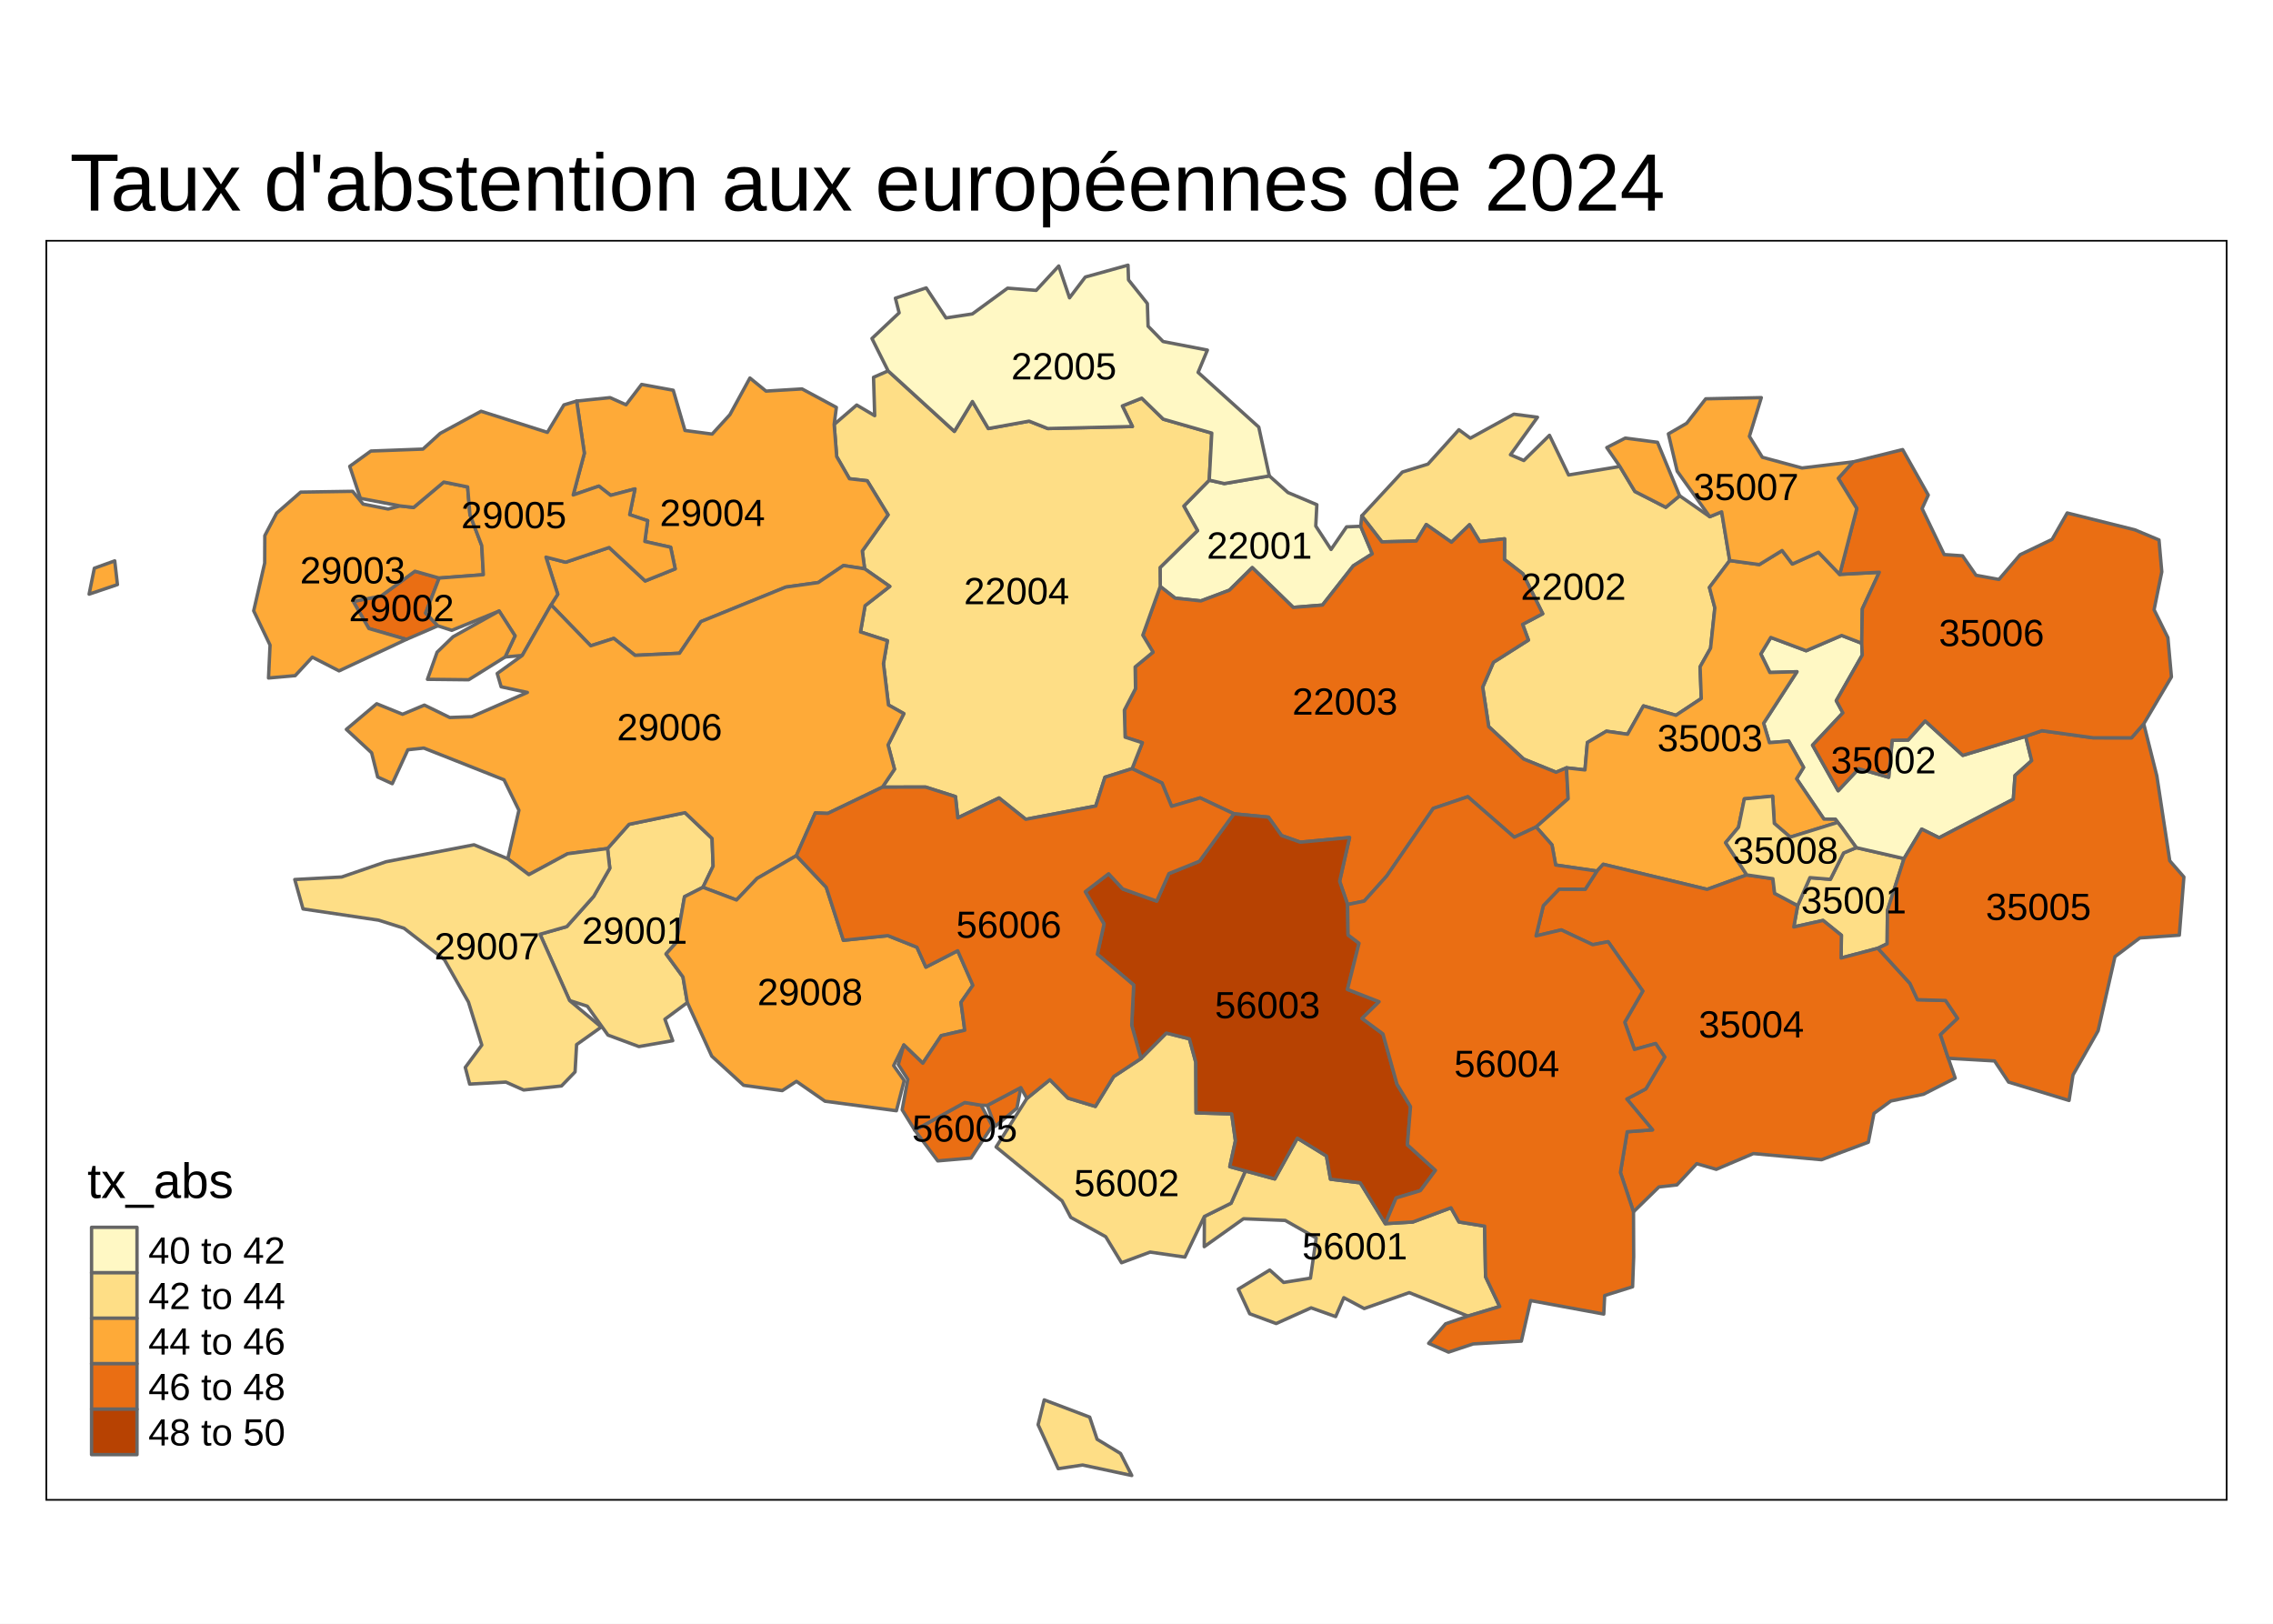
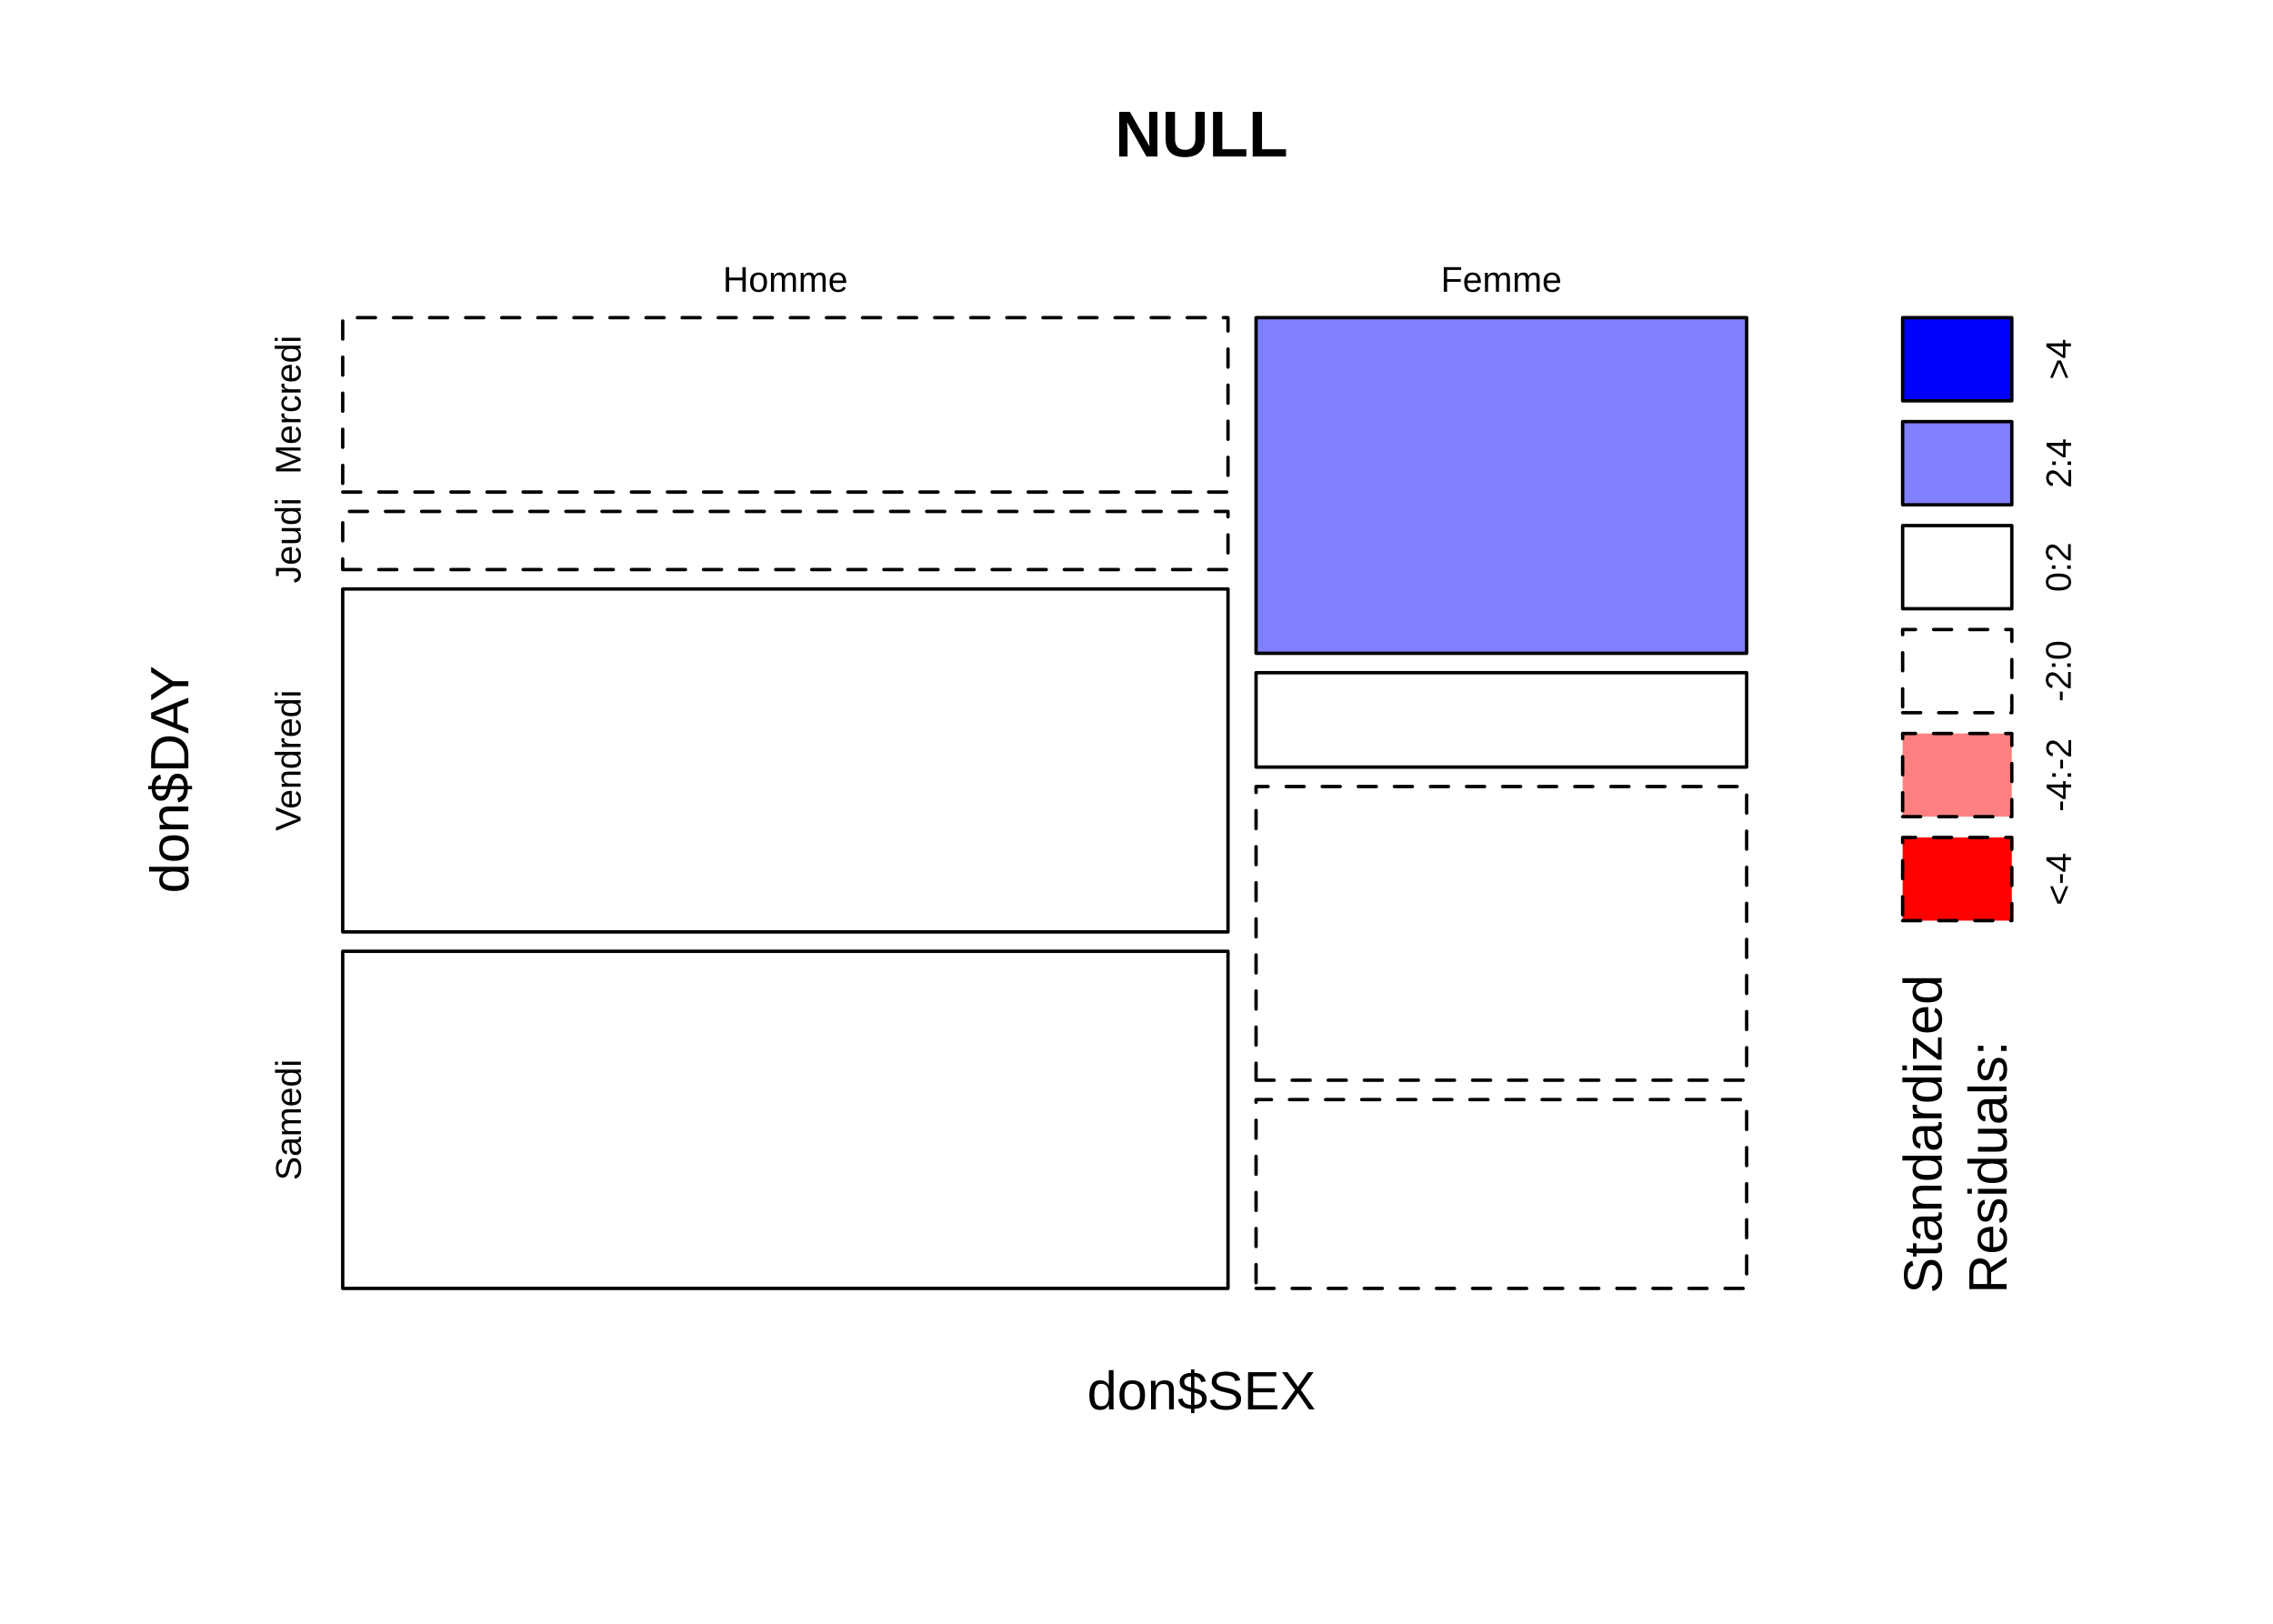
<svg xmlns="http://www.w3.org/2000/svg" class="svglite" width="504.00pt" height="360.00pt" viewBox="0 0 504.00 360.00">
  <defs>
    <style type="text/css">
    .svglite line, .svglite polyline, .svglite polygon, .svglite path, .svglite rect, .svglite circle {
      fill: none;
      stroke: #000000;
      stroke-linecap: round;
      stroke-linejoin: round;
      stroke-miterlimit: 10.00;
    }
    .svglite text {
      white-space: pre;
    }
  </style>
  </defs>
  <rect width="100%" height="100%" style="stroke: none; fill: #FFFFFF;" />
  <defs>
    <clipPath id="cpMC4wMHw1MDQuMDB8MC4wMHwzNjAuMDA=">
      <rect x="0.00" y="0.00" width="504.00" height="360.00" />
    </clipPath>
  </defs>
  <g clip-path="url(#cpMC4wMHw1MDQuMDB8MC4wMHwzNjAuMDA=)">
</g>
  <defs>
-     <clipPath id="cpMTAuMDh8NDkzLjkyfDI3LjI3fDUzLjE5">
-       <rect x="10.08" y="27.27" width="483.83" height="25.92" />
+     <clipPath id="cpNTkuMDR8NDczLjc2fDU5LjA0fDI4Ni41Ng==">
+       <rect x="59.04" y="59.04" width="414.72" height="227.52" />
    </clipPath>
  </defs>
-   <g clip-path="url(#cpMTAuMDh8NDkzLjkyfDI3LjI3fDUzLjE5)">
- </g>
-   <g clip-path="url(#cpMC4wMHw1MDQuMDB8MC4wMHwzNjAuMDA=)">
- </g>
-   <defs>
-     <clipPath id="cpMTAuMDh8NDkzLjkyfDUzLjE5fDMzMi43Mw==">
-       <rect x="10.08" y="53.19" width="483.83" height="279.53" />
-     </clipPath>
-   </defs>
-   <g clip-path="url(#cpMTAuMDh8NDkzLjkyfDUzLjE5fDMzMi43Mw==)">
- </g>
-   <defs>
-     <clipPath id="cpMTcuNzh8MjExLjMxfDI1My43NXwyNjkuNTk=">
-       <rect x="17.78" y="253.75" width="193.53" height="15.84" />
-     </clipPath>
-   </defs>
-   <g clip-path="url(#cpMTcuNzh8MjExLjMxfDI1My43NXwyNjkuNTk=)">
- </g>
-   <g clip-path="url(#cpMTAuMDh8NDkzLjkyfDUzLjE5fDMzMi43Mw==)">
- </g>
-   <defs>
-     <clipPath id="cpMTcuNzh8MjExLjMxfDI2OS41OXwzMjUuMDM=">
-       <rect x="17.78" y="269.59" width="193.53" height="55.44" />
-     </clipPath>
-   </defs>
-   <g clip-path="url(#cpMTcuNzh8MjExLjMxfDI2OS41OXwzMjUuMDM=)">
- </g>
-   <g clip-path="url(#cpMTAuMDh8NDkzLjkyfDUzLjE5fDMzMi43Mw==)">
- </g>
-   <g clip-path="url(#cpMC4wMHw1MDQuMDB8MC4wMHwzNjAuMDA=)">
- </g>
-   <g clip-path="url(#cpMTAuMDh8NDkzLjkyfDI3LjI3fDUzLjE5)">
-     <text x="15.48" y="46.69" style="font-size: 18.00px; font-family: &quot;Arial&quot;;" textLength="355.66px" lengthAdjust="spacingAndGlyphs">Taux d'abstention aux européennes de 2024</text>
+   <g clip-path="url(#cpNTkuMDR8NDczLjc2fDU5LjA0fDI4Ni41Ng==)">
+     <text transform="translate(430.52,286.79) rotate(-90)" style="font-size: 12.00px; font-family: &quot;Arial&quot;;" textLength="70.72px" lengthAdjust="spacingAndGlyphs">Standardized</text>
+     <text transform="translate(444.92,286.79) rotate(-90)" style="font-size: 12.00px; font-family: &quot;Arial&quot;;" textLength="56.02px" lengthAdjust="spacingAndGlyphs">Residuals:</text>
+     <polygon points="421.88,204.11 446.09,204.11 446.09,185.67 421.88,185.67 " style="stroke-width: 0.75; stroke-dasharray: 4.00,4.00; fill: #FF0000;" />
+     <polygon points="421.88,181.06 446.09,181.06 446.09,162.62 421.88,162.62 " style="stroke-width: 0.75; stroke-dasharray: 4.00,4.00; fill: #FF8080;" />
+     <polygon points="421.88,158.01 446.09,158.01 446.09,139.57 421.88,139.57 " style="stroke-width: 0.75; stroke-dasharray: 4.00,4.00; fill: #FFFFFF;" />
+     <polygon points="421.88,134.96 446.09,134.96 446.09,116.52 421.88,116.52 " style="stroke-width: 0.75; fill: #FFFFFF;" />
+     <polygon points="421.88,111.92 446.09,111.92 446.09,93.48 421.88,93.48 " style="stroke-width: 0.75; fill: #8080FF;" />
+     <polygon points="421.88,88.87 446.09,88.87 446.09,70.43 421.88,70.43 " style="stroke-width: 0.75; fill: #0000FF;" />
  </g>
  <g clip-path="url(#cpMC4wMHw1MDQuMDB8MC4wMHwzNjAuMDA=)">
- </g>
-   <g clip-path="url(#cpMTAuMDh8NDkzLjkyfDUzLjE5fDMzMi43Mw==)">
-     <rect x="10.08" y="53.19" width="483.83" height="279.53" style="stroke-width: 0.75; stroke: none; fill: #FFFFFF;" />
-     <path d="M 260.55 132.61 L 257.26 130.03 L 257.23 125.83 L 265.53 117.64 L 262.49 112.20 L 268.13 106.46 L 271.47 107.21 L 281.45 105.51 L 285.58 109.20 L 291.99 111.90 L 291.75 116.63 L 295.14 121.82 L 298.58 116.81 L 301.71 116.68 L 304.28 122.79 L 300.07 125.45 L 293.24 134.15 L 286.75 134.67 L 277.67 125.85 L 272.61 130.85 L 266.28 133.23 L 260.55 132.61 Z" style="fill-rule: evenodd; fill: #FFF8C4; stroke-width: 0.75; stroke: #666666;" />
-     <path d="M 306.41 120.14 L 301.95 114.38 L 310.95 104.66 L 316.62 102.90 L 323.49 95.28 L 326.02 97.15 L 335.68 91.83 L 340.91 92.51 L 334.92 100.82 L 337.88 102.10 L 343.57 96.51 L 347.81 105.31 L 359.18 103.42 L 362.51 108.96 L 369.36 112.47 L 372.43 109.92 L 379.11 114.56 L 381.75 113.48 L 383.54 124.28 L 379.04 130.24 L 380.24 134.76 L 379.29 143.71 L 376.97 147.84 L 377.23 154.87 L 371.61 158.59 L 364.41 156.51 L 360.89 162.79 L 356.19 162.12 L 351.98 164.62 L 351.44 170.70 L 347.35 170.24 L 345.03 171.21 L 337.84 168.29 L 330.09 161.09 L 328.76 152.34 L 331.14 146.84 L 338.90 141.91 L 337.61 138.43 L 342.07 136.07 L 337.69 127.23 L 333.58 124.04 L 333.62 119.46 L 328.12 120.08 L 325.84 116.34 L 321.84 120.22 L 316.25 116.30 L 314.04 119.95 L 306.41 120.14 Z" style="fill-rule: evenodd; fill: #FEDE86; stroke-width: 0.75; stroke: #666666;" />
-     <path d="M 281.26 181.17 L 273.60 180.43 L 266.12 176.90 L 259.78 178.77 L 257.66 173.61 L 251.02 170.42 L 253.29 164.67 L 249.48 163.44 L 249.31 157.45 L 251.78 152.68 L 251.70 147.87 L 255.66 144.59 L 253.40 140.82 L 257.26 130.03 L 260.55 132.61 L 266.28 133.23 L 272.61 130.85 L 277.67 125.85 L 286.75 134.67 L 293.24 134.15 L 300.07 125.45 L 304.28 122.79 L 301.71 116.68 L 301.95 114.38 L 306.41 120.14 L 314.04 119.95 L 316.25 116.30 L 321.84 120.22 L 325.84 116.34 L 328.12 120.08 L 333.62 119.46 L 333.58 124.04 L 337.69 127.23 L 342.07 136.07 L 337.61 138.43 L 338.90 141.91 L 331.14 146.84 L 328.76 152.34 L 330.09 161.09 L 337.84 168.29 L 345.03 171.21 L 347.35 170.24 L 347.71 177.09 L 340.62 183.35 L 335.76 185.62 L 325.46 176.64 L 317.80 179.24 L 307.49 194.22 L 302.49 199.79 L 298.81 200.54 L 297.04 195.38 L 299.24 185.69 L 288.32 186.72 L 284.15 185.24 L 281.26 181.17 Z" style="fill-rule: evenodd; fill: #EA6E13; stroke-width: 0.75; stroke: #666666;" />
-     <path d="M 268.69 96.02 L 268.13 106.46 L 262.49 112.20 L 265.53 117.64 L 257.23 125.83 L 257.26 130.03 L 253.40 140.82 L 255.66 144.59 L 251.70 147.87 L 251.78 152.68 L 249.31 157.45 L 249.48 163.44 L 253.29 164.67 L 251.02 170.42 L 245.01 172.32 L 242.97 178.70 L 227.45 181.65 L 221.52 176.92 L 212.37 181.33 L 211.86 176.62 L 205.23 174.50 L 195.66 174.52 L 198.34 170.54 L 196.91 165.16 L 200.41 158.22 L 197.00 156.30 L 195.89 147.13 L 196.76 142.05 L 190.80 140.11 L 191.81 134.29 L 197.29 130.01 L 191.72 126.11 L 191.20 122.16 L 196.91 114.14 L 192.29 106.59 L 188.35 106.14 L 185.52 101.23 L 184.96 94.11 L 189.96 89.80 L 193.95 92.16 L 193.69 83.65 L 196.93 82.23 L 211.62 95.64 L 215.62 89.02 L 219.15 95.01 L 228.19 93.37 L 232.33 95.01 L 251.09 94.56 L 248.86 90.00 L 253.16 88.28 L 257.93 92.93 L 268.69 96.02 Z" style="fill-rule: evenodd; fill: #FEDE86; stroke-width: 0.75; stroke: #666666;" />
-     <path d="M 271.47 107.21 L 268.13 106.46 L 268.69 96.02 L 257.93 92.93 L 253.16 88.28 L 248.86 90.00 L 251.09 94.56 L 232.33 95.01 L 228.19 93.37 L 219.15 95.01 L 215.62 89.02 L 211.62 95.64 L 196.93 82.23 L 193.34 75.05 L 199.37 69.36 L 198.54 66.11 L 205.37 63.83 L 209.76 70.49 L 215.61 69.60 L 223.42 63.89 L 229.76 64.38 L 234.76 58.97 L 237.15 66.03 L 240.65 61.42 L 250.12 58.79 L 250.23 62.06 L 254.41 67.30 L 254.57 72.32 L 257.89 75.72 L 267.72 77.62 L 265.66 82.56 L 279.11 94.69 L 281.45 105.51 L 271.47 107.21 Z" style="fill-rule: evenodd; fill: #FFF8C4; stroke-width: 0.75; stroke: #666666;" />
-     <path d="M 158.12 192.04 L 155.87 196.73 L 151.78 198.81 L 150.01 208.91 L 147.69 211.50 L 151.44 216.61 L 152.41 222.28 L 147.43 225.97 L 149.17 230.73 L 141.67 232.03 L 134.81 229.49 L 130.23 223.08 L 126.30 221.83 L 119.74 207.13 L 125.68 205.43 L 131.63 198.75 L 135.21 192.51 L 134.71 188.13 L 139.48 182.76 L 151.89 180.18 L 157.89 185.90 L 158.12 192.04 Z" style="fill-rule: evenodd; fill: #FEDE86; stroke-width: 0.75; stroke: #666666;" />
-     <path d="M 92.01 126.65 L 97.38 128.16 L 94.38 135.92 L 97.08 138.75 L 90.10 141.76 L 81.79 139.35 L 78.31 133.33 L 84.47 132.16 L 92.01 126.65 Z" style="fill-rule: evenodd; fill: #EA6E13; stroke-width: 0.75; stroke: #666666;" />
-     <path d="M 86.07 112.86 L 88.75 112.17 L 91.71 112.51 L 98.40 106.88 L 103.69 107.95 L 104.20 114.10 L 106.82 120.97 L 107.18 127.42 L 97.38 128.16 L 92.01 126.65 L 84.47 132.16 L 78.31 133.33 L 81.79 139.35 L 90.10 141.76 L 75.18 148.74 L 69.25 145.70 L 65.45 149.80 L 59.54 150.32 L 59.88 143.03 L 56.25 135.43 L 58.69 124.83 L 58.72 118.75 L 61.34 113.77 L 66.67 109.11 L 78.19 108.93 L 80.51 111.76 L 86.07 112.86 Z" style="fill-rule: evenodd; fill: #FEAA38; stroke-width: 0.75; stroke: #666666;" />
-     <path d="M 185.45 90.32 L 184.96 94.11 L 185.52 101.23 L 188.35 106.14 L 192.29 106.59 L 196.91 114.14 L 191.20 122.16 L 191.72 126.11 L 187.03 125.39 L 181.43 129.16 L 174.23 130.17 L 155.42 137.82 L 150.67 144.83 L 140.82 145.30 L 136.10 141.54 L 130.99 143.18 L 122.19 134.10 L 123.67 131.75 L 121.06 123.52 L 125.42 124.65 L 135.07 121.39 L 143.06 128.80 L 149.71 126.12 L 148.70 121.33 L 142.98 120.05 L 143.61 115.44 L 139.62 114.11 L 140.79 108.40 L 135.41 109.82 L 132.79 107.78 L 127.10 109.74 L 129.57 100.49 L 127.86 88.92 L 135.28 88.16 L 138.82 89.74 L 142.27 85.23 L 149.28 86.52 L 151.88 95.44 L 157.91 96.24 L 161.84 91.94 L 166.28 83.81 L 169.85 86.71 L 177.84 86.23 L 185.45 90.32 Z" style="fill-rule: evenodd; fill: #FEAA38; stroke-width: 0.75; stroke: #666666;" />
-     <path d="M 115.80 145.32 L 112.00 145.66 L 114.20 140.97 L 110.67 135.47 L 100.17 139.75 L 97.08 138.75 L 94.38 135.92 L 97.38 128.16 L 107.18 127.42 L 106.82 120.97 L 104.20 114.10 L 103.69 107.95 L 98.40 106.88 L 91.71 112.51 L 88.75 112.17 L 79.91 110.48 L 77.55 103.39 L 82.24 100.00 L 93.78 99.57 L 97.61 96.08 L 106.67 91.18 L 121.37 95.86 L 125.04 89.77 L 127.86 88.92 L 129.57 100.49 L 127.10 109.74 L 132.79 107.78 L 135.41 109.82 L 140.79 108.40 L 139.62 114.11 L 143.61 115.44 L 142.98 120.05 L 148.70 121.33 L 149.71 126.12 L 143.06 128.80 L 135.07 121.39 L 125.42 124.65 L 121.06 123.52 L 123.67 131.75 L 122.19 134.10 L 115.80 145.32 Z" style="fill-rule: evenodd; fill: #FEAA38; stroke-width: 0.75; stroke: #666666;" />
-     <path d="M 198.34 170.54 L 195.66 174.52 L 183.55 180.34 L 180.78 180.24 L 176.58 189.71 L 167.87 194.76 L 163.31 199.54 L 155.87 196.73 L 158.12 192.04 L 157.89 185.90 L 151.89 180.18 L 139.48 182.76 L 134.71 188.13 L 125.87 189.28 L 117.27 193.92 L 112.59 190.40 L 115.06 179.64 L 111.76 172.89 L 93.97 165.85 L 90.43 166.23 L 86.98 173.75 L 83.75 172.27 L 82.40 166.90 L 76.80 161.71 L 83.53 156.03 L 89.26 158.36 L 94.10 156.33 L 99.73 159.08 L 104.62 158.90 L 116.94 153.52 L 111.12 152.27 L 110.25 149.32 L 115.80 145.32 L 122.19 134.10 L 130.99 143.18 L 136.10 141.54 L 140.82 145.30 L 150.67 144.83 L 155.42 137.82 L 174.23 130.17 L 181.43 129.16 L 187.03 125.39 L 191.72 126.11 L 197.29 130.01 L 191.81 134.29 L 190.80 140.11 L 196.76 142.05 L 195.89 147.13 L 197.00 156.30 L 200.41 158.22 L 196.91 165.16 L 198.34 170.54 Z" style="fill-rule: evenodd; fill: #FEAA38; stroke-width: 0.75; stroke: #666666;" />
-     <path d="M 100.45 141.18 L 110.67 135.47 L 114.20 140.97 L 112.00 145.66 L 103.92 150.71 L 94.78 150.61 L 96.92 144.60 L 100.45 141.18 Z" style="fill-rule: evenodd; fill: #FEAA38; stroke-width: 0.75; stroke: #666666;" />
-     <path d="M 26.04 129.61 L 19.76 131.73 L 20.92 125.98 L 25.44 124.35 L 26.04 129.61 Z" style="fill-rule: evenodd; fill: #FEAA38; stroke-width: 0.75; stroke: #666666;" />
-     <path d="M 105.11 187.30 L 112.59 190.40 L 117.27 193.92 L 125.87 189.28 L 134.71 188.13 L 135.21 192.51 L 131.63 198.75 L 125.68 205.43 L 119.74 207.13 L 126.30 221.83 L 133.32 227.71 L 127.85 231.60 L 127.51 237.65 L 124.50 240.77 L 116.10 241.66 L 112.17 239.91 L 104.14 240.35 L 103.17 236.66 L 106.83 231.70 L 103.87 222.16 L 98.54 212.76 L 89.59 205.80 L 83.95 204.01 L 67.19 201.52 L 65.36 195.00 L 75.77 194.44 L 85.60 191.06 L 105.11 187.30 Z" style="fill-rule: evenodd; fill: #FEDE86; stroke-width: 0.75; stroke: #666666;" />
-     <path d="M 204.62 235.73 L 200.41 231.68 L 198.15 236.26 L 200.49 239.57 L 198.76 246.26 L 182.93 244.15 L 176.60 239.75 L 173.45 241.80 L 164.88 240.62 L 157.82 234.16 L 152.41 222.28 L 151.44 216.61 L 147.69 211.50 L 150.01 208.91 L 151.78 198.81 L 155.87 196.73 L 163.31 199.54 L 167.87 194.76 L 176.58 189.71 L 183.21 196.73 L 187.01 208.47 L 196.88 207.44 L 203.31 210.01 L 205.30 214.42 L 212.35 210.79 L 215.72 218.45 L 213.08 222.23 L 213.92 228.41 L 208.71 229.61 L 204.62 235.73 Z" style="fill-rule: evenodd; fill: #FEAA38; stroke-width: 0.75; stroke: #666666;" />
-     <path d="M 408.78 189.11 L 411.60 187.93 L 422.19 190.36 L 418.51 201.86 L 418.44 209.25 L 416.39 210.24 L 408.23 212.40 L 408.30 207.36 L 404.23 204.07 L 397.74 205.52 L 398.60 200.78 L 401.32 194.58 L 405.86 194.95 L 408.78 189.11 Z" style="fill-rule: evenodd; fill: #FEDE86; stroke-width: 0.75; stroke: #666666;" />
-     <path d="M 408.36 140.89 L 412.81 142.61 L 412.93 145.23 L 407.17 155.35 L 408.63 158.05 L 401.91 165.21 L 407.58 175.31 L 412.14 170.43 L 418.78 172.32 L 419.55 164.13 L 423.10 164.07 L 426.87 159.84 L 435.21 167.47 L 449.16 163.25 L 450.49 168.64 L 446.80 171.93 L 446.42 177.20 L 429.97 185.74 L 426.11 183.83 L 422.19 190.36 L 411.60 187.93 L 408.34 183.41 L 407.49 182.33 L 406.97 181.64 L 404.42 181.60 L 398.36 172.66 L 399.91 170.14 L 396.62 164.31 L 392.34 164.66 L 391.05 160.35 L 398.44 148.93 L 392.44 149.10 L 390.43 144.99 L 392.64 141.33 L 400.48 144.27 L 408.36 140.89 Z" style="fill-rule: evenodd; fill: #FFF8C4; stroke-width: 0.75; stroke: #666666;" />
-     <path d="M 404.42 181.60 L 406.97 181.64 L 407.49 182.33 L 396.95 185.60 L 393.42 182.55 L 393.05 176.52 L 386.78 177.11 L 385.49 183.41 L 382.63 186.83 L 387.32 193.98 L 378.52 197.18 L 355.49 191.62 L 354.10 193.12 L 344.94 191.78 L 344.13 187.33 L 340.62 183.35 L 347.71 177.09 L 347.35 170.24 L 351.44 170.70 L 351.98 164.62 L 356.19 162.12 L 360.89 162.79 L 364.41 156.51 L 371.61 158.59 L 377.23 154.87 L 376.97 147.84 L 379.29 143.71 L 380.24 134.76 L 379.04 130.24 L 383.54 124.28 L 390.10 125.17 L 395.15 122.06 L 397.42 125.05 L 403.22 122.44 L 407.92 127.34 L 416.70 126.88 L 412.94 135.00 L 412.81 142.61 L 408.36 140.89 L 400.48 144.27 L 392.64 141.33 L 390.43 144.99 L 392.44 149.10 L 398.44 148.93 L 391.05 160.35 L 392.34 164.66 L 396.62 164.31 L 399.91 170.14 L 398.36 172.66 L 404.42 181.60 Z" style="fill-rule: evenodd; fill: #FEAA38; stroke-width: 0.75; stroke: #666666;" />
-     <path d="M 430.27 229.41 L 432.00 234.63 L 433.53 239.02 L 426.50 242.61 L 419.27 244.10 L 415.52 246.85 L 414.27 253.24 L 403.88 257.12 L 388.78 255.76 L 380.56 259.25 L 376.23 258.00 L 371.82 262.71 L 367.84 263.16 L 362.20 268.67 L 359.30 259.95 L 360.80 250.92 L 366.42 250.50 L 360.72 243.66 L 364.94 241.41 L 369.12 234.34 L 367.10 231.37 L 362.41 232.68 L 360.26 226.64 L 364.26 219.73 L 356.58 208.79 L 353.16 209.45 L 346.19 206.17 L 340.59 207.50 L 342.21 200.78 L 345.71 197.13 L 351.50 197.15 L 354.10 193.12 L 355.49 191.62 L 378.52 197.18 L 387.32 193.98 L 393.11 194.82 L 393.49 198.06 L 398.60 200.78 L 397.74 205.52 L 404.23 204.07 L 408.30 207.36 L 408.23 212.40 L 416.39 210.24 L 423.50 218.03 L 425.17 221.64 L 431.40 221.82 L 434.07 225.79 L 430.27 229.41 Z" style="fill-rule: evenodd; fill: #EA6E13; stroke-width: 0.75; stroke: #666666;" />
-     <path d="M 465.22 228.53 L 459.65 238.33 L 458.78 243.98 L 445.37 239.91 L 442.26 235.22 L 432.00 234.63 L 430.27 229.41 L 434.07 225.79 L 431.40 221.82 L 425.17 221.64 L 423.50 218.03 L 416.39 210.24 L 418.44 209.25 L 418.51 201.86 L 422.19 190.36 L 426.11 183.83 L 429.97 185.74 L 446.42 177.20 L 446.80 171.93 L 450.49 168.64 L 449.16 163.25 L 452.76 162.01 L 464.09 163.57 L 472.63 163.58 L 475.34 160.48 L 478.24 172.02 L 481.11 190.85 L 484.24 194.44 L 483.23 207.34 L 474.48 207.95 L 468.96 212.10 L 465.22 228.53 Z" style="fill-rule: evenodd; fill: #EA6E13; stroke-width: 0.75; stroke: #666666;" />
-     <path d="M 473.37 117.47 L 478.72 119.71 L 479.34 126.77 L 477.63 135.18 L 480.69 141.37 L 481.48 150.08 L 475.34 160.48 L 472.63 163.58 L 464.09 163.57 L 452.76 162.01 L 449.16 163.25 L 435.21 167.47 L 426.87 159.84 L 423.10 164.07 L 419.55 164.13 L 418.78 172.32 L 412.14 170.43 L 407.58 175.31 L 401.91 165.21 L 408.63 158.05 L 407.17 155.35 L 412.93 145.23 L 412.81 142.61 L 412.94 135.00 L 416.70 126.88 L 407.92 127.34 L 411.71 112.74 L 407.61 106.05 L 410.90 102.40 L 421.88 99.68 L 427.56 109.76 L 426.19 112.75 L 431.09 122.95 L 435.16 123.23 L 438.15 127.54 L 443.23 128.47 L 447.94 122.98 L 455.02 119.59 L 458.37 113.73 L 473.37 117.47 Z" style="fill-rule: evenodd; fill: #EA6E13; stroke-width: 0.75; stroke: #666666;" />
-     <path d="M 399.57 103.76 L 410.90 102.40 L 407.61 106.05 L 411.71 112.74 L 407.92 127.34 L 403.22 122.44 L 397.42 125.05 L 395.15 122.06 L 390.10 125.17 L 383.54 124.28 L 381.75 113.48 L 379.11 114.56 L 371.89 104.47 L 369.94 96.19 L 373.99 93.85 L 378.22 88.42 L 390.54 88.16 L 387.90 96.75 L 390.77 101.38 L 399.57 103.76 Z" style="fill-rule: evenodd; fill: #FEAA38; stroke-width: 0.75; stroke: #666666;" />
-     <path d="M 367.52 98.06 L 372.43 109.92 L 369.36 112.47 L 362.51 108.96 L 359.18 103.42 L 356.28 99.23 L 360.38 97.13 L 367.52 98.06 Z" style="fill-rule: evenodd; fill: #FEAA38; stroke-width: 0.75; stroke: #666666;" />
-     <path d="M 393.11 194.82 L 387.32 193.98 L 382.63 186.83 L 385.49 183.41 L 386.78 177.11 L 393.05 176.52 L 393.42 182.55 L 396.95 185.60 L 407.49 182.33 L 408.34 183.41 L 411.60 187.93 L 408.78 189.11 L 405.86 194.95 L 401.32 194.58 L 398.60 200.78 L 393.49 198.06 L 393.11 194.82 Z" style="fill-rule: evenodd; fill: #FEDE86; stroke-width: 0.75; stroke: #666666;" />
-     <path d="M 267.02 276.40 L 267.05 269.70 L 272.97 266.76 L 276.15 259.61 L 282.66 261.38 L 287.67 252.34 L 294.12 256.30 L 295.01 261.43 L 301.62 262.24 L 307.17 271.29 L 313.27 270.93 L 321.73 267.78 L 323.50 270.92 L 329.19 271.85 L 329.40 283.07 L 332.54 289.67 L 325.51 291.79 L 312.47 286.59 L 302.49 290.12 L 297.97 287.71 L 296.16 291.90 L 290.72 289.96 L 282.97 293.44 L 277.10 291.27 L 274.57 285.81 L 281.54 281.58 L 284.63 284.33 L 290.57 283.38 L 291.85 274.48 L 284.98 270.58 L 275.72 270.21 L 267.02 276.40 Z" style="fill-rule: evenodd; fill: #FEDE86; stroke-width: 0.75; stroke: #666666;" />
-     <path d="M 220.87 254.30 L 227.70 243.53 L 232.79 239.39 L 236.82 243.47 L 242.88 245.30 L 246.94 238.68 L 252.99 234.69 L 258.62 229.04 L 263.73 230.32 L 265.15 235.52 L 265.21 246.73 L 273.11 246.97 L 273.94 252.92 L 272.69 258.66 L 276.15 259.61 L 272.97 266.76 L 267.05 269.70 L 262.73 278.71 L 255.02 277.60 L 248.68 279.96 L 245.17 274.19 L 237.43 269.91 L 235.50 266.25 L 220.87 254.30 Z" style="fill-rule: evenodd; fill: #FEDE86; stroke-width: 0.75; stroke: #666666;" />
-     <path d="M 250.95 327.13 L 240.06 324.81 L 234.64 325.62 L 230.18 315.87 L 231.54 310.37 L 241.62 314.19 L 243.26 319.10 L 248.46 322.25 L 250.95 327.13 Z" style="fill-rule: evenodd; fill: #FEDE86; stroke-width: 0.75; stroke: #666666;" />
-     <path d="M 258.62 229.04 L 252.99 234.69 L 250.94 227.31 L 251.37 218.38 L 243.32 211.56 L 244.80 204.86 L 240.64 197.70 L 245.82 193.72 L 248.96 197.09 L 256.48 199.78 L 259.19 193.68 L 265.95 190.95 L 273.60 180.43 L 281.26 181.17 L 284.15 185.24 L 288.32 186.72 L 299.24 185.69 L 297.04 195.38 L 298.81 200.54 L 298.91 207.28 L 301.34 209.13 L 298.78 219.36 L 305.79 222.09 L 302.01 225.79 L 306.65 229.23 L 309.76 240.38 L 312.76 245.34 L 312.07 253.82 L 318.29 259.48 L 314.94 263.98 L 309.56 265.60 L 307.17 271.29 L 301.62 262.24 L 295.01 261.43 L 294.12 256.30 L 287.67 252.34 L 282.66 261.38 L 276.15 259.61 L 272.69 258.66 L 273.94 252.92 L 273.11 246.97 L 265.21 246.73 L 265.15 235.52 L 263.73 230.32 L 258.62 229.04 Z" style="fill-rule: evenodd; fill: #B74202; stroke-width: 0.75; stroke: #666666;" />
-     <path d="M 359.30 259.95 L 362.20 268.67 L 362.24 278.64 L 362.00 285.29 L 355.81 287.23 L 355.61 291.34 L 339.39 288.35 L 337.34 297.34 L 326.65 297.96 L 321.19 299.78 L 316.78 297.83 L 320.54 293.50 L 325.51 291.79 L 332.54 289.67 L 329.40 283.07 L 329.19 271.85 L 323.50 270.92 L 321.73 267.78 L 313.27 270.93 L 307.17 271.29 L 309.56 265.60 L 314.94 263.98 L 318.29 259.48 L 312.07 253.82 L 312.76 245.34 L 309.76 240.38 L 306.65 229.23 L 302.01 225.79 L 305.79 222.09 L 298.78 219.36 L 301.34 209.13 L 298.91 207.28 L 298.81 200.54 L 302.49 199.79 L 307.49 194.22 L 317.80 179.24 L 325.46 176.64 L 335.76 185.62 L 340.62 183.35 L 344.13 187.33 L 344.94 191.78 L 354.10 193.12 L 351.50 197.15 L 345.71 197.13 L 342.21 200.78 L 340.59 207.50 L 346.19 206.17 L 353.16 209.45 L 356.58 208.79 L 364.26 219.73 L 360.26 226.64 L 362.41 232.68 L 367.10 231.37 L 369.12 234.34 L 364.94 241.41 L 360.72 243.66 L 366.42 250.50 L 360.80 250.92 L 359.30 259.95 Z" style="fill-rule: evenodd; fill: #EA6E13; stroke-width: 0.75; stroke: #666666;" />
-     <path d="M 213.92 244.44 L 217.53 245.03 L 220.02 249.62 L 215.31 256.75 L 207.93 257.38 L 202.84 250.58 L 213.92 244.44 Z" style="fill-rule: evenodd; fill: #EA6E13; stroke-width: 0.75; stroke: #666666;" />
-     <path d="M 220.64 249.73 L 218.91 245.08 L 226.35 241.13 L 225.48 245.71 L 220.64 249.73 Z" style="fill-rule: evenodd; fill: #EA6E13; stroke-width: 0.75; stroke: #666666;" />
-     <path d="M 250.94 227.31 L 252.99 234.69 L 246.94 238.68 L 242.88 245.30 L 236.82 243.47 L 232.79 239.39 L 227.70 243.53 L 226.35 241.13 L 218.91 245.08 L 217.53 245.03 L 213.92 244.44 L 202.84 250.58 L 200.04 246.05 L 201.29 239.30 L 199.18 236.02 L 200.41 231.68 L 204.62 235.73 L 208.71 229.61 L 213.92 228.41 L 213.08 222.23 L 215.72 218.45 L 212.35 210.79 L 205.30 214.42 L 203.31 210.01 L 196.88 207.44 L 187.01 208.47 L 183.21 196.73 L 176.58 189.71 L 180.78 180.24 L 183.55 180.34 L 195.66 174.52 L 205.23 174.50 L 211.86 176.62 L 212.37 181.33 L 221.52 176.92 L 227.45 181.65 L 242.97 178.70 L 245.01 172.32 L 251.02 170.42 L 257.66 173.61 L 259.78 178.77 L 266.12 176.90 L 273.60 180.43 L 265.95 190.95 L 259.19 193.68 L 256.48 199.78 L 248.96 197.09 L 245.82 193.72 L 240.64 197.70 L 244.80 204.86 L 243.32 211.56 L 251.37 218.38 L 250.94 227.31 Z" style="fill-rule: evenodd; fill: #EA6E13; stroke-width: 0.75; stroke: #666666;" />
-     <rect x="267.09" y="115.53" width="24.34" height="9.03" style="stroke-width: 0.75; stroke: none;" />
-     <rect x="336.70" y="124.65" width="24.34" height="9.03" style="stroke-width: 0.75; stroke: none;" />
-     <rect x="286.05" y="150.12" width="24.34" height="9.03" style="stroke-width: 0.75; stroke: none;" />
-     <rect x="213.24" y="125.63" width="24.34" height="9.03" style="stroke-width: 0.75; stroke: none;" />
-     <rect x="223.72" y="75.79" width="24.34" height="9.03" style="stroke-width: 0.75; stroke: none;" />
-     <rect x="128.56" y="200.90" width="24.34" height="9.03" style="stroke-width: 0.75; stroke: none;" />
-     <rect x="76.85" y="129.39" width="24.34" height="9.03" style="stroke-width: 0.75; stroke: none;" />
-     <rect x="66.03" y="121.02" width="24.34" height="9.03" style="stroke-width: 0.75; stroke: none;" />
-     <rect x="145.81" y="108.29" width="24.34" height="9.03" style="stroke-width: 0.75; stroke: none;" />
-     <rect x="101.75" y="108.78" width="24.34" height="9.03" style="stroke-width: 0.75; stroke: none;" />
-     <rect x="136.29" y="155.81" width="24.34" height="9.03" style="stroke-width: 0.75; stroke: none;" />
-     <rect x="95.82" y="204.38" width="24.34" height="9.03" style="stroke-width: 0.75; stroke: none;" />
-     <rect x="167.45" y="214.52" width="24.34" height="9.03" style="stroke-width: 0.75; stroke: none;" />
-     <rect x="398.87" y="194.18" width="24.34" height="9.03" style="stroke-width: 0.75; stroke: none;" />
-     <rect x="405.48" y="163.13" width="24.34" height="9.03" style="stroke-width: 0.75; stroke: none;" />
-     <rect x="366.99" y="158.23" width="24.34" height="9.03" style="stroke-width: 0.75; stroke: none;" />
-     <rect x="376.17" y="221.70" width="24.34" height="9.03" style="stroke-width: 0.75; stroke: none;" />
-     <rect x="439.82" y="195.64" width="24.34" height="9.03" style="stroke-width: 0.75; stroke: none;" />
-     <rect x="429.42" y="134.91" width="24.34" height="9.03" style="stroke-width: 0.75; stroke: none;" />
-     <rect x="375.00" y="102.55" width="24.34" height="9.03" style="stroke-width: 0.75; stroke: none;" />
-     <rect x="383.74" y="183.13" width="24.34" height="9.03" style="stroke-width: 0.75; stroke: none;" />
-     <rect x="288.23" y="270.88" width="24.34" height="9.03" style="stroke-width: 0.75; stroke: none;" />
-     <rect x="237.64" y="256.87" width="24.34" height="9.03" style="stroke-width: 0.75; stroke: none;" />
-     <rect x="268.87" y="217.42" width="24.34" height="9.03" style="stroke-width: 0.75; stroke: none;" />
-     <rect x="321.93" y="230.43" width="24.34" height="9.03" style="stroke-width: 0.75; stroke: none;" />
-     <rect x="201.73" y="244.78" width="24.34" height="9.03" style="stroke-width: 0.75; stroke: none;" />
-     <rect x="211.52" y="199.59" width="24.34" height="9.03" style="stroke-width: 0.75; stroke: none;" />
-     <text x="279.26" y="123.86" text-anchor="middle" style="font-size: 8.40px; font-family: &quot;Arial&quot;;" textLength="23.33px" lengthAdjust="spacingAndGlyphs">22001</text>
-     <text x="348.87" y="132.98" text-anchor="middle" style="font-size: 8.40px; font-family: &quot;Arial&quot;;" textLength="23.33px" lengthAdjust="spacingAndGlyphs">22002</text>
-     <text x="298.22" y="158.45" text-anchor="middle" style="font-size: 8.40px; font-family: &quot;Arial&quot;;" textLength="23.33px" lengthAdjust="spacingAndGlyphs">22003</text>
-     <text x="225.41" y="133.96" text-anchor="middle" style="font-size: 8.40px; font-family: &quot;Arial&quot;;" textLength="23.33px" lengthAdjust="spacingAndGlyphs">22004</text>
-     <text x="235.89" y="84.12" text-anchor="middle" style="font-size: 8.40px; font-family: &quot;Arial&quot;;" textLength="23.33px" lengthAdjust="spacingAndGlyphs">22005</text>
-     <text x="140.73" y="209.23" text-anchor="middle" style="font-size: 8.40px; font-family: &quot;Arial&quot;;" textLength="23.33px" lengthAdjust="spacingAndGlyphs">29001</text>
-     <text x="89.02" y="137.72" text-anchor="middle" style="font-size: 8.40px; font-family: &quot;Arial&quot;;" textLength="23.33px" lengthAdjust="spacingAndGlyphs">29002</text>
-     <text x="78.20" y="129.35" text-anchor="middle" style="font-size: 8.40px; font-family: &quot;Arial&quot;;" textLength="23.33px" lengthAdjust="spacingAndGlyphs">29003</text>
-     <text x="157.97" y="116.62" text-anchor="middle" style="font-size: 8.40px; font-family: &quot;Arial&quot;;" textLength="23.33px" lengthAdjust="spacingAndGlyphs">29004</text>
-     <text x="113.92" y="117.11" text-anchor="middle" style="font-size: 8.40px; font-family: &quot;Arial&quot;;" textLength="23.33px" lengthAdjust="spacingAndGlyphs">29005</text>
-     <text x="148.46" y="164.14" text-anchor="middle" style="font-size: 8.40px; font-family: &quot;Arial&quot;;" textLength="23.33px" lengthAdjust="spacingAndGlyphs">29006</text>
-     <text x="107.98" y="212.71" text-anchor="middle" style="font-size: 8.40px; font-family: &quot;Arial&quot;;" textLength="23.33px" lengthAdjust="spacingAndGlyphs">29007</text>
-     <text x="179.61" y="222.85" text-anchor="middle" style="font-size: 8.40px; font-family: &quot;Arial&quot;;" textLength="23.33px" lengthAdjust="spacingAndGlyphs">29008</text>
-     <text x="411.04" y="202.51" text-anchor="middle" style="font-size: 8.40px; font-family: &quot;Arial&quot;;" textLength="23.33px" lengthAdjust="spacingAndGlyphs">35001</text>
-     <text x="417.65" y="171.46" text-anchor="middle" style="font-size: 8.40px; font-family: &quot;Arial&quot;;" textLength="23.33px" lengthAdjust="spacingAndGlyphs">35002</text>
-     <text x="379.16" y="166.56" text-anchor="middle" style="font-size: 8.40px; font-family: &quot;Arial&quot;;" textLength="23.33px" lengthAdjust="spacingAndGlyphs">35003</text>
-     <text x="388.33" y="230.03" text-anchor="middle" style="font-size: 8.40px; font-family: &quot;Arial&quot;;" textLength="23.33px" lengthAdjust="spacingAndGlyphs">35004</text>
-     <text x="451.99" y="203.97" text-anchor="middle" style="font-size: 8.40px; font-family: &quot;Arial&quot;;" textLength="23.33px" lengthAdjust="spacingAndGlyphs">35005</text>
-     <text x="441.59" y="143.24" text-anchor="middle" style="font-size: 8.40px; font-family: &quot;Arial&quot;;" textLength="23.33px" lengthAdjust="spacingAndGlyphs">35006</text>
-     <text x="387.17" y="110.87" text-anchor="middle" style="font-size: 8.40px; font-family: &quot;Arial&quot;;" textLength="23.33px" lengthAdjust="spacingAndGlyphs">35007</text>
-     <text x="395.90" y="191.46" text-anchor="middle" style="font-size: 8.40px; font-family: &quot;Arial&quot;;" textLength="23.33px" lengthAdjust="spacingAndGlyphs">35008</text>
-     <text x="300.40" y="279.21" text-anchor="middle" style="font-size: 8.40px; font-family: &quot;Arial&quot;;" textLength="23.33px" lengthAdjust="spacingAndGlyphs">56001</text>
-     <text x="249.81" y="265.20" text-anchor="middle" style="font-size: 8.40px; font-family: &quot;Arial&quot;;" textLength="23.33px" lengthAdjust="spacingAndGlyphs">56002</text>
-     <text x="281.04" y="225.75" text-anchor="middle" style="font-size: 8.40px; font-family: &quot;Arial&quot;;" textLength="23.33px" lengthAdjust="spacingAndGlyphs">56003</text>
-     <text x="334.10" y="238.76" text-anchor="middle" style="font-size: 8.40px; font-family: &quot;Arial&quot;;" textLength="23.33px" lengthAdjust="spacingAndGlyphs">56004</text>
-     <text x="213.90" y="253.11" text-anchor="middle" style="font-size: 8.40px; font-family: &quot;Arial&quot;;" textLength="23.33px" lengthAdjust="spacingAndGlyphs">56005</text>
-     <text x="223.68" y="207.92" text-anchor="middle" style="font-size: 8.40px; font-family: &quot;Arial&quot;;" textLength="23.33px" lengthAdjust="spacingAndGlyphs">56006</text>
-     <rect x="10.08" y="53.19" width="483.83" height="279.53" style="stroke-width: 0.75; stroke-linecap: square;" />
-     <rect x="17.78" y="253.75" width="52.85" height="71.28" style="stroke-width: 0.75; stroke: none;" />
+     <text transform="translate(459.20,194.89) rotate(-90)" text-anchor="middle" style="font-size: 7.92px; font-family: &quot;Arial&quot;;" textLength="11.65px" lengthAdjust="spacingAndGlyphs">&lt;-4</text>
+     <text transform="translate(459.24,171.84) rotate(-90)" text-anchor="middle" style="font-size: 7.92px; font-family: &quot;Arial&quot;;" textLength="16.26px" lengthAdjust="spacingAndGlyphs">-4:-2</text>
+     <text transform="translate(459.16,148.79) rotate(-90)" text-anchor="middle" style="font-size: 7.92px; font-family: &quot;Arial&quot;;" textLength="13.63px" lengthAdjust="spacingAndGlyphs">-2:0</text>
+     <text transform="translate(459.16,125.74) rotate(-90)" text-anchor="middle" style="font-size: 7.92px; font-family: &quot;Arial&quot;;" textLength="10.99px" lengthAdjust="spacingAndGlyphs">0:2</text>
+     <text transform="translate(459.24,102.70) rotate(-90)" text-anchor="middle" style="font-size: 7.92px; font-family: &quot;Arial&quot;;" textLength="10.99px" lengthAdjust="spacingAndGlyphs">2:4</text>
+     <text transform="translate(459.20,79.65) rotate(-90)" text-anchor="middle" style="font-size: 7.92px; font-family: &quot;Arial&quot;;" textLength="9.01px" lengthAdjust="spacingAndGlyphs">&gt;4</text>
+     <text x="266.40" y="34.70" text-anchor="middle" style="font-size: 14.40px; font-weight: bold; font-family: &quot;Arial&quot;;" textLength="38.38px" lengthAdjust="spacingAndGlyphs">NULL</text>
+     <text x="266.40" y="312.48" text-anchor="middle" style="font-size: 12.00px; font-family: &quot;Arial&quot;;" textLength="50.72px" lengthAdjust="spacingAndGlyphs">don$SEX</text>
+     <text transform="translate(41.76,172.80) rotate(-90)" text-anchor="middle" style="font-size: 12.00px; font-family: &quot;Arial&quot;;" textLength="51.38px" lengthAdjust="spacingAndGlyphs">don$DAY</text>
+     <text x="174.14" y="64.69" text-anchor="middle" style="font-size: 7.92px; font-family: &quot;Arial&quot;;" textLength="27.68px" lengthAdjust="spacingAndGlyphs">Homme</text>
+     <text x="332.90" y="64.69" text-anchor="middle" style="font-size: 7.92px; font-family: &quot;Arial&quot;;" textLength="26.81px" lengthAdjust="spacingAndGlyphs">Femme</text>
+     <text transform="translate(66.65,89.76) rotate(-90)" text-anchor="middle" style="font-size: 7.92px; font-family: &quot;Arial&quot;;" textLength="30.77px" lengthAdjust="spacingAndGlyphs">Mercredi</text>
+     <text transform="translate(66.65,119.83) rotate(-90)" text-anchor="middle" style="font-size: 7.92px; font-family: &quot;Arial&quot;;" textLength="18.91px" lengthAdjust="spacingAndGlyphs">Jeudi</text>
+     <text transform="translate(66.65,168.59) rotate(-90)" text-anchor="middle" style="font-size: 7.92px; font-family: &quot;Arial&quot;;" textLength="31.66px" lengthAdjust="spacingAndGlyphs">Vendredi</text>
+     <text transform="translate(66.71,248.28) rotate(-90)" text-anchor="middle" style="font-size: 7.92px; font-family: &quot;Arial&quot;;" textLength="26.81px" lengthAdjust="spacingAndGlyphs">Samedi</text>
  </g>
-   <g clip-path="url(#cpMTcuNzh8MjExLjMxfDI1My43NXwyNjkuNTk=)">
-     <text x="19.36" y="265.61" style="font-size: 11.00px; font-family: &quot;Arial&quot;;" textLength="32.36px" lengthAdjust="spacingAndGlyphs">tx_abs</text>
+   <g clip-path="url(#cpNTkuMDR8NDczLjc2fDU5LjA0fDI4Ni41Ng==)">
+     <polygon points="75.99,109.09 272.29,109.09 272.29,70.43 75.99,70.43 " style="stroke-width: 0.75; stroke-dasharray: 4.00,4.00; fill: #FFFFFF;" />
+     <polygon points="75.99,126.28 272.29,126.28 272.29,113.39 75.99,113.39 " style="stroke-width: 0.75; stroke-dasharray: 4.00,4.00; fill: #FFFFFF;" />
+     <polygon points="75.99,206.61 272.29,206.61 272.29,130.58 75.99,130.58 " style="stroke-width: 0.75; fill: #FFFFFF;" />
+     <polygon points="75.99,285.65 272.29,285.65 272.29,210.91 75.99,210.91 " style="stroke-width: 0.75; fill: #FFFFFF;" />
+     <polygon points="278.51,144.84 387.29,144.84 387.29,70.43 278.51,70.43 " style="stroke-width: 0.75; fill: #8080FF;" />
+     <polygon points="278.51,170.07 387.29,170.07 387.29,149.14 278.51,149.14 " style="stroke-width: 0.75; fill: #FFFFFF;" />
+     <polygon points="278.51,239.49 387.29,239.49 387.29,174.38 278.51,174.38 " style="stroke-width: 0.75; stroke-dasharray: 4.00,4.00; fill: #FFFFFF;" />
+     <polygon points="278.51,285.65 387.29,285.65 387.29,243.79 278.51,243.79 " style="stroke-width: 0.75; stroke-dasharray: 4.00,4.00; fill: #FFFFFF;" />
  </g>
-   <g clip-path="url(#cpMTAuMDh8NDkzLjkyfDUzLjE5fDMzMi43Mw==)">
- </g>
-   <g clip-path="url(#cpMTcuNzh8MjExLjMxfDI2OS41OXwzMjUuMDM=)">
-     <rect x="20.30" y="272.11" width="10.08" height="10.08" style="stroke-width: 0.75; stroke: #666666; fill: #FFF8C4;" />
-     <rect x="20.30" y="282.19" width="10.08" height="10.08" style="stroke-width: 0.75; stroke: #666666; fill: #FEDE86;" />
-     <rect x="20.30" y="292.27" width="10.08" height="10.08" style="stroke-width: 0.75; stroke: #666666; fill: #FEAA38;" />
-     <rect x="20.30" y="302.35" width="10.08" height="10.08" style="stroke-width: 0.75; stroke: #666666; fill: #EA6E13;" />
-     <rect x="20.30" y="312.43" width="10.08" height="10.08" style="stroke-width: 0.75; stroke: #666666; fill: #B74202;" />
-     <text x="32.90" y="280.16" style="font-size: 8.40px; font-family: &quot;Arial&quot;;" textLength="30.33px" lengthAdjust="spacingAndGlyphs">40 to 42</text>
-     <text x="32.90" y="290.24" style="font-size: 8.40px; font-family: &quot;Arial&quot;;" textLength="30.33px" lengthAdjust="spacingAndGlyphs">42 to 44</text>
-     <text x="32.90" y="300.32" style="font-size: 8.40px; font-family: &quot;Arial&quot;;" textLength="30.33px" lengthAdjust="spacingAndGlyphs">44 to 46</text>
-     <text x="32.90" y="310.40" style="font-size: 8.40px; font-family: &quot;Arial&quot;;" textLength="30.33px" lengthAdjust="spacingAndGlyphs">46 to 48</text>
-     <text x="32.90" y="320.48" style="font-size: 8.40px; font-family: &quot;Arial&quot;;" textLength="30.33px" lengthAdjust="spacingAndGlyphs">48 to 50</text>
-   </g>
-   <g clip-path="url(#cpMTAuMDh8NDkzLjkyfDUzLjE5fDMzMi43Mw==)">
- </g>
-   <g clip-path="url(#cpMC4wMHw1MDQuMDB8MC4wMHwzNjAuMDA=)">
- </g>
</svg>
